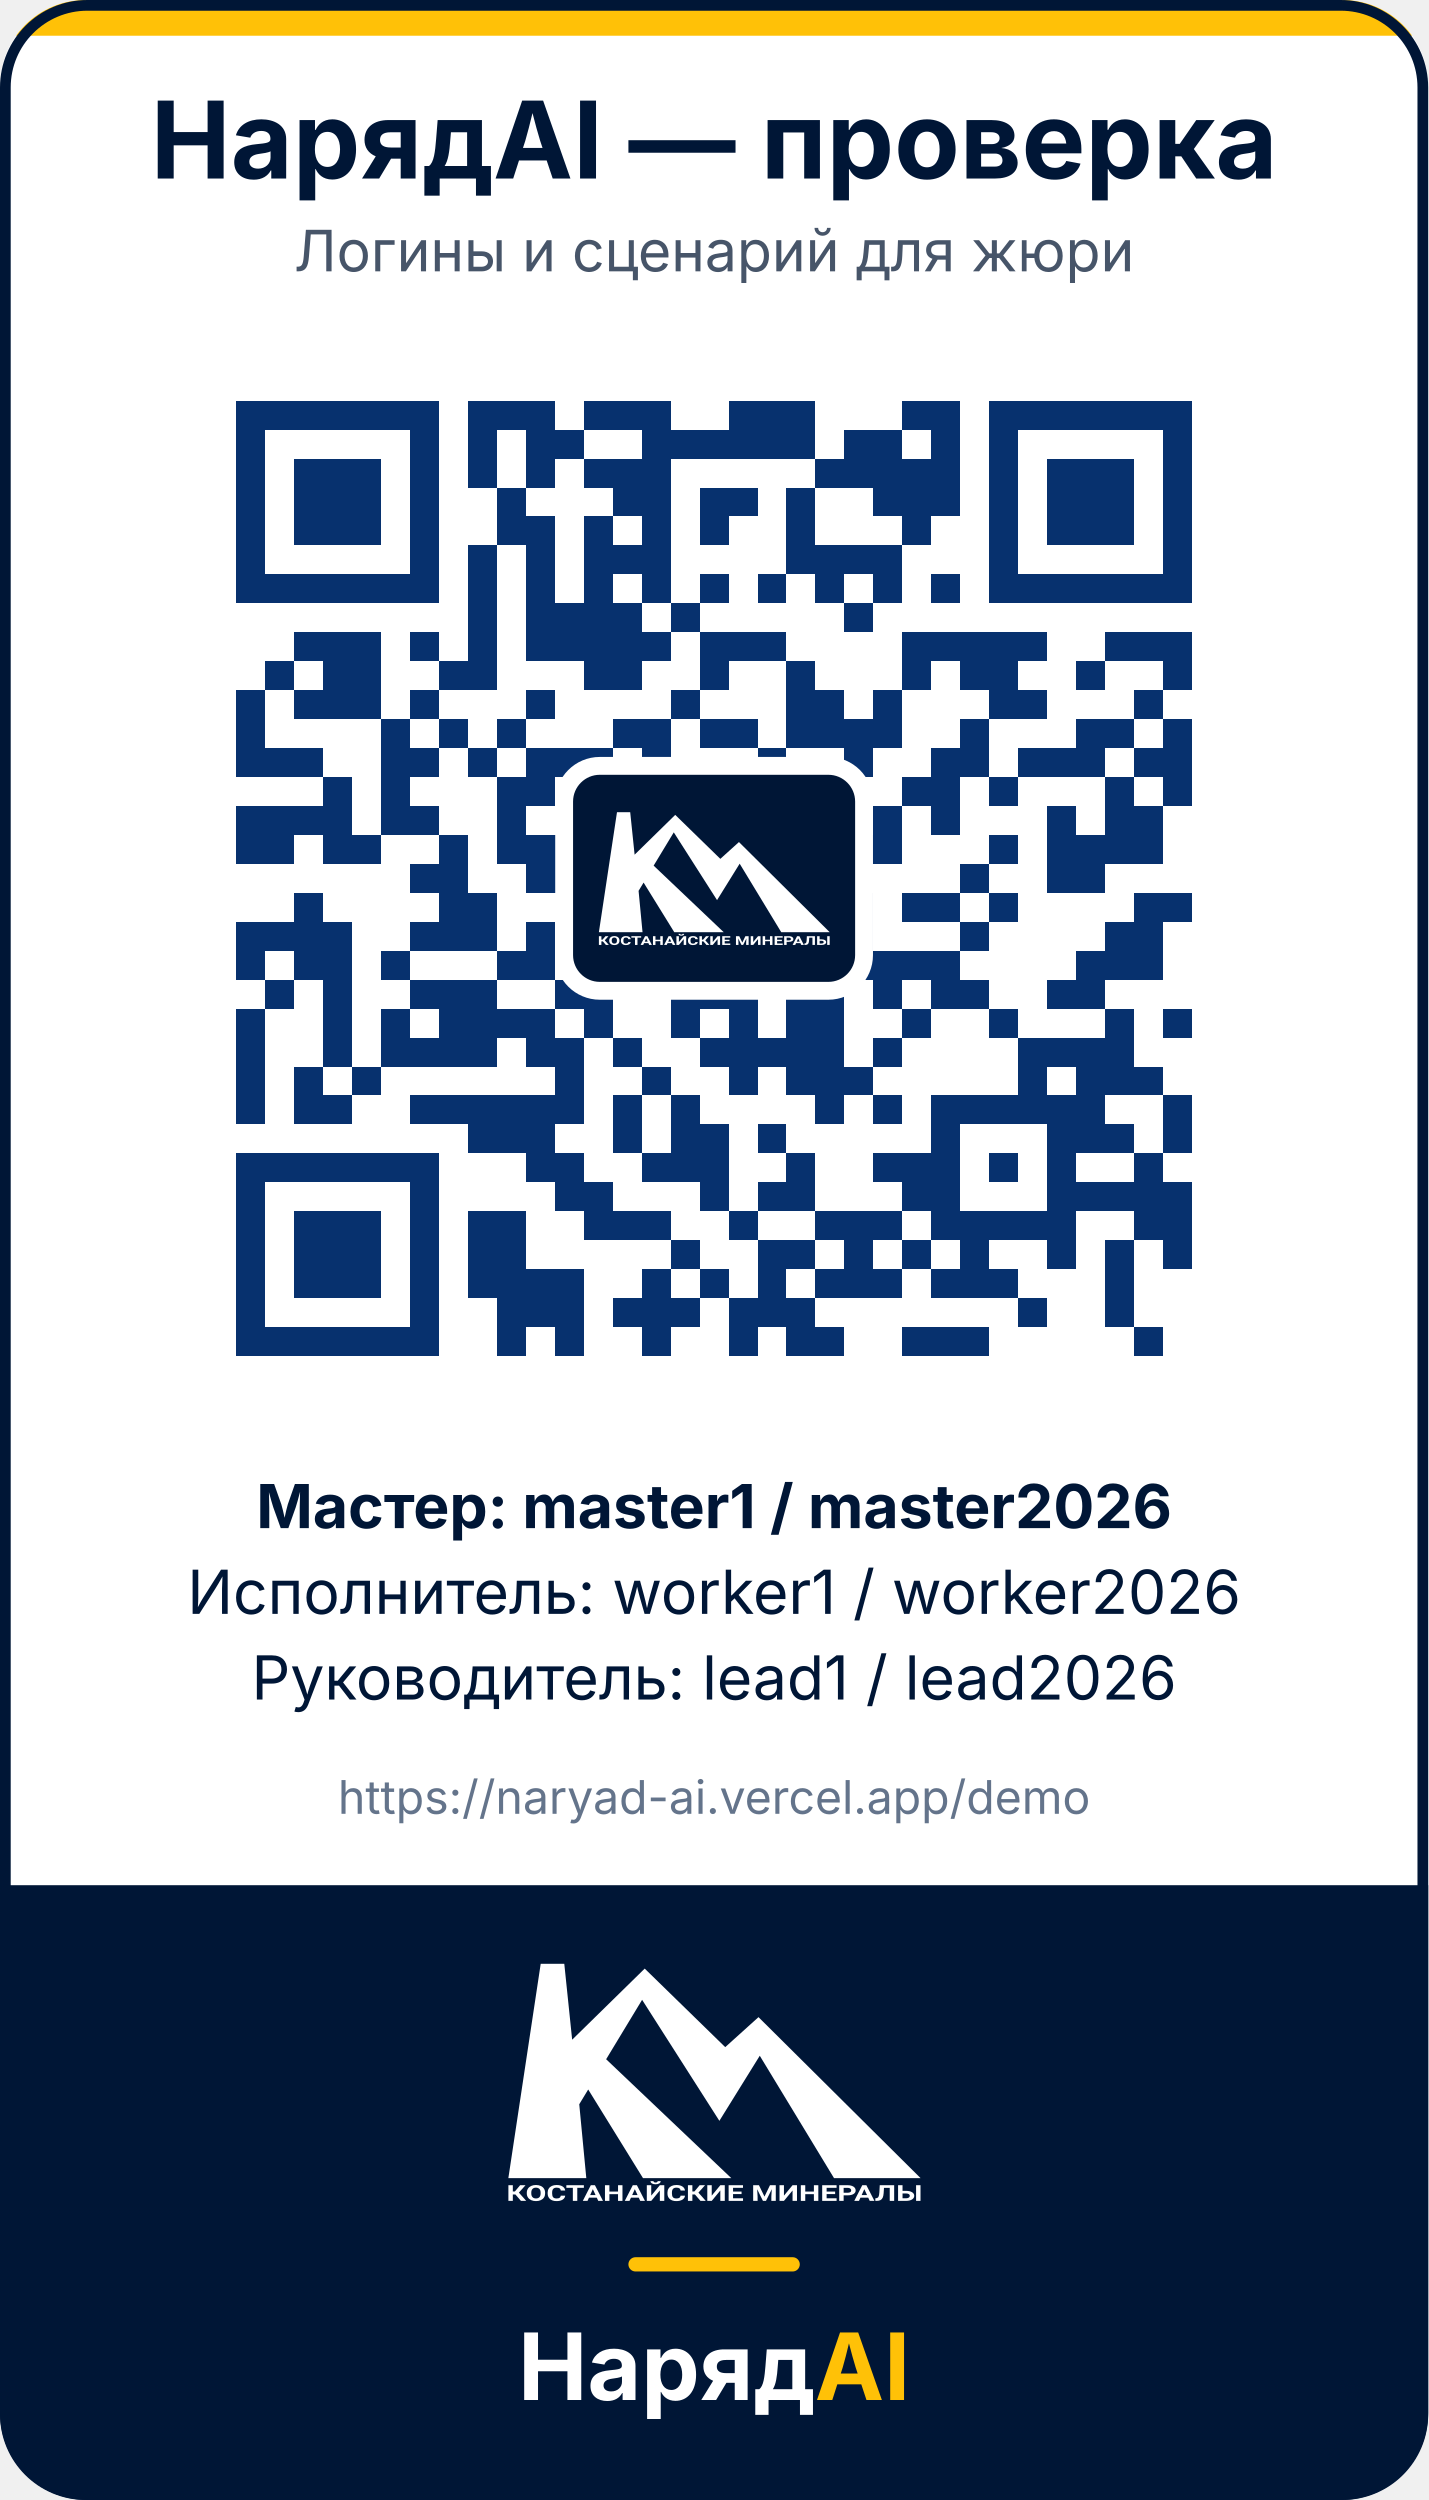
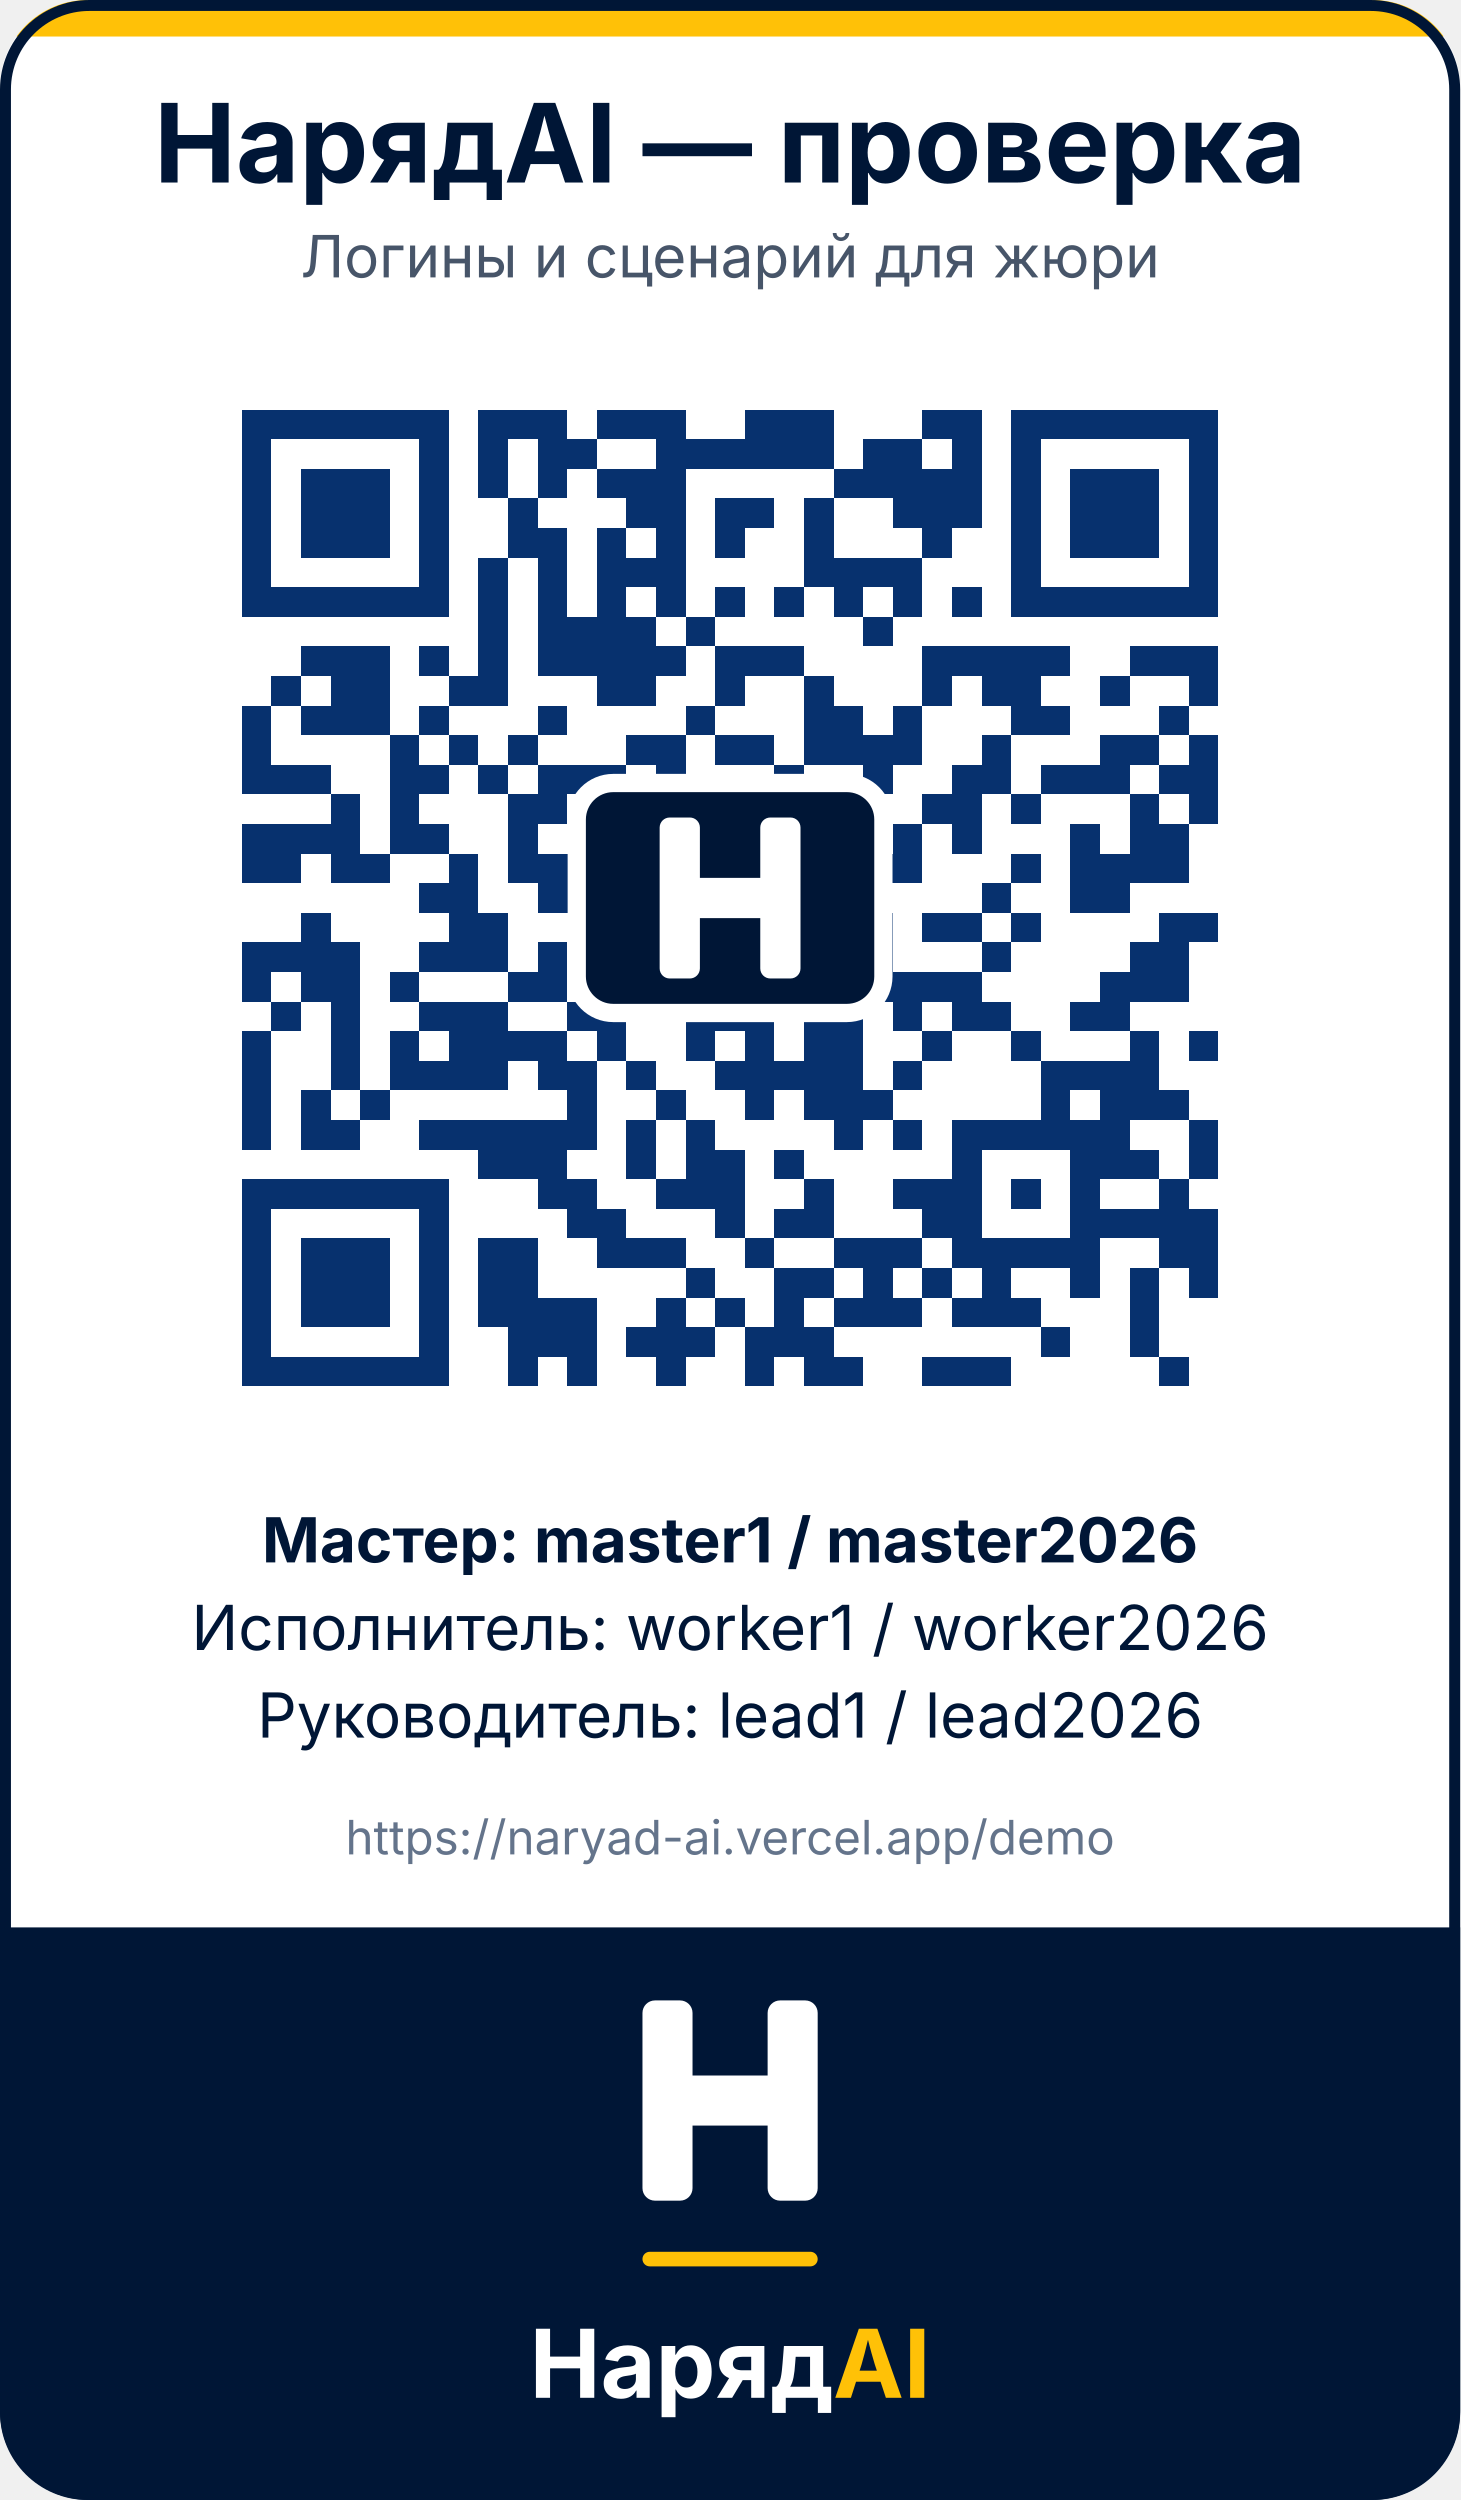
- <svg xmlns="http://www.w3.org/2000/svg" width="400" height="700.189" viewBox="0 0 400 700.189" font-family="Inter, 'Segoe UI', Roboto, Arial, sans-serif">
+ <svg xmlns="http://www.w3.org/2000/svg" width="400" height="684.857" viewBox="0 0 400 684.857" font-family="Inter, 'Segoe UI', Roboto, Arial, sans-serif">
  <defs>
    <clipPath id="card">
-       <rect width="400" height="700.189" rx="24" />
+       <rect width="400" height="684.857" rx="24" />
    </clipPath>
  </defs>
-   <rect width="400" height="700.189" rx="24" fill="#ffffff" />
+   <rect width="400" height="684.857" rx="24" fill="#ffffff" />
  <rect width="400" height="10" fill="#ffc107" clip-path="url(#card)" />
  <text x="200" y="50" text-anchor="middle" font-size="30" font-weight="700" fill="#001636" font-family="Oswald, Inter, sans-serif">НарядAI — проверка</text>
  <text x="200" y="76" text-anchor="middle" font-size="16" fill="#475569">Логины и сценарий для жюри</text>
  <g transform="translate(50 96)">
    <rect width="300" height="300" fill="#ffffff" />
    <g transform="scale(8.108108) translate(2 2)" shape-rendering="crispEdges">
      <path d="M0 0h1v1h-1zM1 0h1v1h-1zM2 0h1v1h-1zM3 0h1v1h-1zM4 0h1v1h-1zM5 0h1v1h-1zM6 0h1v1h-1zM8 0h1v1h-1zM9 0h1v1h-1zM10 0h1v1h-1zM12 0h1v1h-1zM13 0h1v1h-1zM14 0h1v1h-1zM17 0h1v1h-1zM18 0h1v1h-1zM19 0h1v1h-1zM23 0h1v1h-1zM24 0h1v1h-1zM26 0h1v1h-1zM27 0h1v1h-1zM28 0h1v1h-1zM29 0h1v1h-1zM30 0h1v1h-1zM31 0h1v1h-1zM32 0h1v1h-1zM0 1h1v1h-1zM6 1h1v1h-1zM8 1h1v1h-1zM10 1h1v1h-1zM11 1h1v1h-1zM14 1h1v1h-1zM15 1h1v1h-1zM16 1h1v1h-1zM17 1h1v1h-1zM18 1h1v1h-1zM19 1h1v1h-1zM21 1h1v1h-1zM22 1h1v1h-1zM24 1h1v1h-1zM26 1h1v1h-1zM32 1h1v1h-1zM0 2h1v1h-1zM2 2h1v1h-1zM3 2h1v1h-1zM4 2h1v1h-1zM6 2h1v1h-1zM8 2h1v1h-1zM10 2h1v1h-1zM12 2h1v1h-1zM13 2h1v1h-1zM14 2h1v1h-1zM20 2h1v1h-1zM21 2h1v1h-1zM22 2h1v1h-1zM23 2h1v1h-1zM24 2h1v1h-1zM26 2h1v1h-1zM28 2h1v1h-1zM29 2h1v1h-1zM30 2h1v1h-1zM32 2h1v1h-1zM0 3h1v1h-1zM2 3h1v1h-1zM3 3h1v1h-1zM4 3h1v1h-1zM6 3h1v1h-1zM9 3h1v1h-1zM13 3h1v1h-1zM14 3h1v1h-1zM16 3h1v1h-1zM17 3h1v1h-1zM19 3h1v1h-1zM22 3h1v1h-1zM23 3h1v1h-1zM24 3h1v1h-1zM26 3h1v1h-1zM28 3h1v1h-1zM29 3h1v1h-1zM30 3h1v1h-1zM32 3h1v1h-1zM0 4h1v1h-1zM2 4h1v1h-1zM3 4h1v1h-1zM4 4h1v1h-1zM6 4h1v1h-1zM9 4h1v1h-1zM10 4h1v1h-1zM12 4h1v1h-1zM14 4h1v1h-1zM16 4h1v1h-1zM19 4h1v1h-1zM23 4h1v1h-1zM26 4h1v1h-1zM28 4h1v1h-1zM29 4h1v1h-1zM30 4h1v1h-1zM32 4h1v1h-1zM0 5h1v1h-1zM6 5h1v1h-1zM8 5h1v1h-1zM10 5h1v1h-1zM12 5h1v1h-1zM13 5h1v1h-1zM14 5h1v1h-1zM19 5h1v1h-1zM20 5h1v1h-1zM21 5h1v1h-1zM22 5h1v1h-1zM26 5h1v1h-1zM32 5h1v1h-1zM0 6h1v1h-1zM1 6h1v1h-1zM2 6h1v1h-1zM3 6h1v1h-1zM4 6h1v1h-1zM5 6h1v1h-1zM6 6h1v1h-1zM8 6h1v1h-1zM10 6h1v1h-1zM12 6h1v1h-1zM14 6h1v1h-1zM16 6h1v1h-1zM18 6h1v1h-1zM20 6h1v1h-1zM22 6h1v1h-1zM24 6h1v1h-1zM26 6h1v1h-1zM27 6h1v1h-1zM28 6h1v1h-1zM29 6h1v1h-1zM30 6h1v1h-1zM31 6h1v1h-1zM32 6h1v1h-1zM8 7h1v1h-1zM10 7h1v1h-1zM11 7h1v1h-1zM12 7h1v1h-1zM13 7h1v1h-1zM15 7h1v1h-1zM21 7h1v1h-1zM2 8h1v1h-1zM3 8h1v1h-1zM4 8h1v1h-1zM6 8h1v1h-1zM8 8h1v1h-1zM10 8h1v1h-1zM11 8h1v1h-1zM12 8h1v1h-1zM13 8h1v1h-1zM14 8h1v1h-1zM16 8h1v1h-1zM17 8h1v1h-1zM18 8h1v1h-1zM23 8h1v1h-1zM24 8h1v1h-1zM25 8h1v1h-1zM26 8h1v1h-1zM27 8h1v1h-1zM30 8h1v1h-1zM31 8h1v1h-1zM32 8h1v1h-1zM1 9h1v1h-1zM3 9h1v1h-1zM4 9h1v1h-1zM7 9h1v1h-1zM8 9h1v1h-1zM12 9h1v1h-1zM13 9h1v1h-1zM16 9h1v1h-1zM19 9h1v1h-1zM23 9h1v1h-1zM25 9h1v1h-1zM26 9h1v1h-1zM29 9h1v1h-1zM32 9h1v1h-1zM0 10h1v1h-1zM2 10h1v1h-1zM3 10h1v1h-1zM4 10h1v1h-1zM6 10h1v1h-1zM10 10h1v1h-1zM15 10h1v1h-1zM19 10h1v1h-1zM20 10h1v1h-1zM22 10h1v1h-1zM26 10h1v1h-1zM27 10h1v1h-1zM31 10h1v1h-1zM0 11h1v1h-1zM5 11h1v1h-1zM7 11h1v1h-1zM9 11h1v1h-1zM13 11h1v1h-1zM14 11h1v1h-1zM16 11h1v1h-1zM17 11h1v1h-1zM19 11h1v1h-1zM20 11h1v1h-1zM21 11h1v1h-1zM22 11h1v1h-1zM25 11h1v1h-1zM29 11h1v1h-1zM30 11h1v1h-1zM32 11h1v1h-1zM0 12h1v1h-1zM1 12h1v1h-1zM2 12h1v1h-1zM5 12h1v1h-1zM6 12h1v1h-1zM8 12h1v1h-1zM10 12h1v1h-1zM11 12h1v1h-1zM12 12h1v1h-1zM14 12h1v1h-1zM18 12h1v1h-1zM21 12h1v1h-1zM24 12h1v1h-1zM25 12h1v1h-1zM27 12h1v1h-1zM28 12h1v1h-1zM29 12h1v1h-1zM31 12h1v1h-1zM32 12h1v1h-1zM3 13h1v1h-1zM5 13h1v1h-1zM9 13h1v1h-1zM10 13h1v1h-1zM12 13h1v1h-1zM16 13h1v1h-1zM18 13h1v1h-1zM23 13h1v1h-1zM24 13h1v1h-1zM26 13h1v1h-1zM30 13h1v1h-1zM32 13h1v1h-1zM0 14h1v1h-1zM1 14h1v1h-1zM2 14h1v1h-1zM3 14h1v1h-1zM5 14h1v1h-1zM6 14h1v1h-1zM9 14h1v1h-1zM13 14h1v1h-1zM14 14h1v1h-1zM15 14h1v1h-1zM16 14h1v1h-1zM18 14h1v1h-1zM20 14h1v1h-1zM22 14h1v1h-1zM24 14h1v1h-1zM28 14h1v1h-1zM30 14h1v1h-1zM31 14h1v1h-1zM0 15h1v1h-1zM1 15h1v1h-1zM3 15h1v1h-1zM4 15h1v1h-1zM7 15h1v1h-1zM9 15h1v1h-1zM10 15h1v1h-1zM11 15h1v1h-1zM12 15h1v1h-1zM14 15h1v1h-1zM16 15h1v1h-1zM17 15h1v1h-1zM18 15h1v1h-1zM21 15h1v1h-1zM22 15h1v1h-1zM26 15h1v1h-1zM28 15h1v1h-1zM29 15h1v1h-1zM30 15h1v1h-1zM31 15h1v1h-1zM6 16h1v1h-1zM7 16h1v1h-1zM10 16h1v1h-1zM11 16h1v1h-1zM13 16h1v1h-1zM14 16h1v1h-1zM15 16h1v1h-1zM16 16h1v1h-1zM18 16h1v1h-1zM25 16h1v1h-1zM28 16h1v1h-1zM29 16h1v1h-1zM2 17h1v1h-1zM7 17h1v1h-1zM8 17h1v1h-1zM14 17h1v1h-1zM16 17h1v1h-1zM17 17h1v1h-1zM18 17h1v1h-1zM19 17h1v1h-1zM21 17h1v1h-1zM23 17h1v1h-1zM24 17h1v1h-1zM26 17h1v1h-1zM31 17h1v1h-1zM32 17h1v1h-1zM0 18h1v1h-1zM1 18h1v1h-1zM2 18h1v1h-1zM3 18h1v1h-1zM6 18h1v1h-1zM7 18h1v1h-1zM8 18h1v1h-1zM10 18h1v1h-1zM12 18h1v1h-1zM13 18h1v1h-1zM14 18h1v1h-1zM15 18h1v1h-1zM17 18h1v1h-1zM20 18h1v1h-1zM21 18h1v1h-1zM25 18h1v1h-1zM30 18h1v1h-1zM31 18h1v1h-1zM0 19h1v1h-1zM2 19h1v1h-1zM3 19h1v1h-1zM5 19h1v1h-1zM9 19h1v1h-1zM10 19h1v1h-1zM12 19h1v1h-1zM13 19h1v1h-1zM18 19h1v1h-1zM19 19h1v1h-1zM20 19h1v1h-1zM21 19h1v1h-1zM22 19h1v1h-1zM23 19h1v1h-1zM24 19h1v1h-1zM29 19h1v1h-1zM30 19h1v1h-1zM31 19h1v1h-1zM1 20h1v1h-1zM3 20h1v1h-1zM6 20h1v1h-1zM7 20h1v1h-1zM8 20h1v1h-1zM11 20h1v1h-1zM12 20h1v1h-1zM15 20h1v1h-1zM16 20h1v1h-1zM17 20h1v1h-1zM19 20h1v1h-1zM20 20h1v1h-1zM22 20h1v1h-1zM24 20h1v1h-1zM25 20h1v1h-1zM28 20h1v1h-1zM29 20h1v1h-1zM0 21h1v1h-1zM3 21h1v1h-1zM5 21h1v1h-1zM7 21h1v1h-1zM8 21h1v1h-1zM9 21h1v1h-1zM10 21h1v1h-1zM12 21h1v1h-1zM15 21h1v1h-1zM17 21h1v1h-1zM19 21h1v1h-1zM20 21h1v1h-1zM23 21h1v1h-1zM26 21h1v1h-1zM30 21h1v1h-1zM32 21h1v1h-1zM0 22h1v1h-1zM3 22h1v1h-1zM5 22h1v1h-1zM6 22h1v1h-1zM7 22h1v1h-1zM8 22h1v1h-1zM10 22h1v1h-1zM11 22h1v1h-1zM13 22h1v1h-1zM16 22h1v1h-1zM17 22h1v1h-1zM18 22h1v1h-1zM19 22h1v1h-1zM20 22h1v1h-1zM22 22h1v1h-1zM27 22h1v1h-1zM28 22h1v1h-1zM29 22h1v1h-1zM30 22h1v1h-1zM0 23h1v1h-1zM2 23h1v1h-1zM4 23h1v1h-1zM11 23h1v1h-1zM14 23h1v1h-1zM17 23h1v1h-1zM19 23h1v1h-1zM20 23h1v1h-1zM21 23h1v1h-1zM27 23h1v1h-1zM29 23h1v1h-1zM30 23h1v1h-1zM31 23h1v1h-1zM0 24h1v1h-1zM2 24h1v1h-1zM3 24h1v1h-1zM6 24h1v1h-1zM7 24h1v1h-1zM8 24h1v1h-1zM9 24h1v1h-1zM10 24h1v1h-1zM11 24h1v1h-1zM13 24h1v1h-1zM15 24h1v1h-1zM20 24h1v1h-1zM22 24h1v1h-1zM24 24h1v1h-1zM25 24h1v1h-1zM26 24h1v1h-1zM27 24h1v1h-1zM28 24h1v1h-1zM29 24h1v1h-1zM32 24h1v1h-1zM8 25h1v1h-1zM9 25h1v1h-1zM10 25h1v1h-1zM13 25h1v1h-1zM15 25h1v1h-1zM16 25h1v1h-1zM18 25h1v1h-1zM24 25h1v1h-1zM28 25h1v1h-1zM29 25h1v1h-1zM30 25h1v1h-1zM32 25h1v1h-1zM0 26h1v1h-1zM1 26h1v1h-1zM2 26h1v1h-1zM3 26h1v1h-1zM4 26h1v1h-1zM5 26h1v1h-1zM6 26h1v1h-1zM10 26h1v1h-1zM11 26h1v1h-1zM14 26h1v1h-1zM15 26h1v1h-1zM16 26h1v1h-1zM19 26h1v1h-1zM22 26h1v1h-1zM23 26h1v1h-1zM24 26h1v1h-1zM26 26h1v1h-1zM28 26h1v1h-1zM31 26h1v1h-1zM0 27h1v1h-1zM6 27h1v1h-1zM11 27h1v1h-1zM12 27h1v1h-1zM16 27h1v1h-1zM18 27h1v1h-1zM19 27h1v1h-1zM23 27h1v1h-1zM24 27h1v1h-1zM28 27h1v1h-1zM29 27h1v1h-1zM30 27h1v1h-1zM31 27h1v1h-1zM32 27h1v1h-1zM0 28h1v1h-1zM2 28h1v1h-1zM3 28h1v1h-1zM4 28h1v1h-1zM6 28h1v1h-1zM8 28h1v1h-1zM9 28h1v1h-1zM12 28h1v1h-1zM13 28h1v1h-1zM14 28h1v1h-1zM17 28h1v1h-1zM20 28h1v1h-1zM21 28h1v1h-1zM22 28h1v1h-1zM24 28h1v1h-1zM25 28h1v1h-1zM26 28h1v1h-1zM27 28h1v1h-1zM28 28h1v1h-1zM31 28h1v1h-1zM32 28h1v1h-1zM0 29h1v1h-1zM2 29h1v1h-1zM3 29h1v1h-1zM4 29h1v1h-1zM6 29h1v1h-1zM8 29h1v1h-1zM9 29h1v1h-1zM15 29h1v1h-1zM18 29h1v1h-1zM19 29h1v1h-1zM21 29h1v1h-1zM23 29h1v1h-1zM25 29h1v1h-1zM28 29h1v1h-1zM30 29h1v1h-1zM32 29h1v1h-1zM0 30h1v1h-1zM2 30h1v1h-1zM3 30h1v1h-1zM4 30h1v1h-1zM6 30h1v1h-1zM8 30h1v1h-1zM9 30h1v1h-1zM10 30h1v1h-1zM11 30h1v1h-1zM14 30h1v1h-1zM16 30h1v1h-1zM18 30h1v1h-1zM20 30h1v1h-1zM21 30h1v1h-1zM22 30h1v1h-1zM24 30h1v1h-1zM25 30h1v1h-1zM26 30h1v1h-1zM30 30h1v1h-1zM0 31h1v1h-1zM6 31h1v1h-1zM9 31h1v1h-1zM10 31h1v1h-1zM11 31h1v1h-1zM13 31h1v1h-1zM14 31h1v1h-1zM15 31h1v1h-1zM17 31h1v1h-1zM18 31h1v1h-1zM19 31h1v1h-1zM27 31h1v1h-1zM30 31h1v1h-1zM0 32h1v1h-1zM1 32h1v1h-1zM2 32h1v1h-1zM3 32h1v1h-1zM4 32h1v1h-1zM5 32h1v1h-1zM6 32h1v1h-1zM9 32h1v1h-1zM11 32h1v1h-1zM14 32h1v1h-1zM17 32h1v1h-1zM19 32h1v1h-1zM20 32h1v1h-1zM23 32h1v1h-1zM24 32h1v1h-1zM25 32h1v1h-1zM31 32h1v1h-1z" fill="#07316e" />
    </g>
    <rect x="108" y="118.5" width="84" height="63" rx="10" fill="#001636" stroke="#ffffff" stroke-width="5" />
-     <g transform="translate(116.4 130.3472) scale(0.6339623) translate(-10 -9)">
-       <path d="M12.101 63.8L20.103 10.781H25.938L27.885 29.555L45.833 11.965L65.755 31.395L73.983 23.973L114.081 63.8H92.67L74.299 33.524L64.307 49.628L45.19 19.686L36.293 34.39L67.25 63.8H45.411L31.855 41.874L29.64 45.525L31.383 63.8H12.101Z" fill="white" />
-       <path d="M13.84 67.848H13.206V69.432H12.11V65.555H13.206V67.106H13.708L15.008 65.555H16.344L14.704 67.389L16.516 69.429H15.209L13.84 67.844V67.848Z" fill="white" />
-       <path d="M21.195 67.582C21.195 67.963 21.103 68.297 20.918 68.586C20.733 68.874 20.469 69.094 20.122 69.252C19.779 69.409 19.383 69.484 18.938 69.484C18.492 69.484 18.103 69.406 17.756 69.252C17.41 69.097 17.143 68.878 16.951 68.589C16.76 68.304 16.664 67.972 16.664 67.602V67.412C16.664 67.031 16.76 66.693 16.948 66.405C17.136 66.116 17.403 65.893 17.747 65.736C18.09 65.581 18.486 65.503 18.928 65.503C19.37 65.503 19.766 65.581 20.109 65.736C20.453 65.89 20.72 66.113 20.908 66.405C21.096 66.693 21.192 67.031 21.192 67.408V67.582H21.195ZM20.083 67.405C20.083 66.998 19.984 66.69 19.783 66.48C19.581 66.27 19.297 66.162 18.928 66.162C18.558 66.162 18.278 66.267 18.076 66.474C17.875 66.683 17.776 66.988 17.773 67.392V67.582C17.773 67.979 17.872 68.284 18.073 68.504C18.274 68.724 18.562 68.832 18.934 68.832C19.307 68.832 19.585 68.727 19.783 68.517C19.981 68.307 20.08 67.999 20.083 67.599V67.408V67.405Z" fill="white" />
-       <path d="M26.165 68.14C26.122 68.556 25.911 68.884 25.531 69.124C25.148 69.363 24.647 69.484 24.023 69.484C23.34 69.484 22.805 69.317 22.413 68.983C22.023 68.648 21.825 68.189 21.825 67.605V67.369C21.825 66.995 21.914 66.667 22.096 66.385C22.277 66.1 22.535 65.883 22.868 65.732C23.201 65.581 23.591 65.506 24.036 65.506C24.65 65.506 25.145 65.627 25.518 65.867C25.894 66.106 26.109 66.444 26.168 66.877H25.072C25.046 66.628 24.95 66.444 24.785 66.332C24.62 66.221 24.369 66.162 24.036 66.162C23.67 66.162 23.396 66.257 23.215 66.447C23.033 66.638 22.941 66.933 22.934 67.336V67.628C22.934 68.048 23.02 68.353 23.195 68.546C23.37 68.74 23.643 68.835 24.02 68.835C24.36 68.835 24.61 68.779 24.779 68.665C24.947 68.553 25.043 68.379 25.066 68.143H26.161L26.165 68.14Z" fill="white" />
-       <path d="M30.782 66.201H29.152V69.429H28.056V66.201H26.449V65.555H30.782V66.201Z" fill="white" />
-       <path d="M33.972 68.632H32.052L31.685 69.429H30.52L32.501 65.552H33.517L35.507 69.429H34.342L33.972 68.632ZM32.345 67.986H33.675L33.005 66.536L32.345 67.986Z" fill="white" />
-       <path d="M40.332 69.432H39.236V67.772H37.098V69.432H36.002V65.555H37.098V67.126H39.236V65.555H40.332V69.432Z" fill="white" />
-       <path d="M44.358 68.632H42.438L42.071 69.429H40.906L42.886 65.552H43.903L45.893 69.429H44.728L44.358 68.632ZM42.731 67.986H44.061L43.391 66.536L42.731 67.986Z" fill="white" />
-       <path d="M49.579 65.555H50.678V69.432H49.579V66.857L47.45 69.432H46.355V65.555H47.45V68.133L49.579 65.555ZM49.79 64.538C49.79 64.775 49.674 64.965 49.44 65.109C49.206 65.253 48.902 65.326 48.526 65.326C48.15 65.326 47.843 65.253 47.612 65.112C47.381 64.968 47.262 64.778 47.262 64.538H48.011C48.011 64.65 48.057 64.735 48.15 64.797C48.242 64.86 48.367 64.889 48.529 64.889C48.691 64.889 48.813 64.86 48.902 64.797C48.991 64.735 49.037 64.65 49.037 64.538H49.793H49.79Z" fill="white" />
-       <path d="M55.802 68.14C55.76 68.556 55.548 68.884 55.169 69.124C54.786 69.363 54.284 69.484 53.661 69.484C52.978 69.484 52.443 69.317 52.05 68.983C51.661 68.648 51.463 68.189 51.463 67.605V67.369C51.463 66.995 51.552 66.667 51.733 66.385C51.915 66.1 52.172 65.883 52.506 65.732C52.839 65.581 53.228 65.506 53.674 65.506C54.288 65.506 54.783 65.627 55.156 65.867C55.532 66.106 55.746 66.444 55.806 66.877H54.71C54.684 66.628 54.588 66.444 54.423 66.332C54.258 66.221 54.007 66.162 53.674 66.162C53.308 66.162 53.034 66.257 52.852 66.447C52.671 66.638 52.578 66.933 52.572 67.336V67.628C52.572 68.048 52.657 68.353 52.832 68.546C53.007 68.74 53.281 68.835 53.657 68.835C53.997 68.835 54.248 68.779 54.416 68.665C54.585 68.553 54.68 68.379 54.703 68.143H55.799L55.802 68.14Z" fill="white" />
-       <path d="M58.258 67.848H57.624V69.432H56.528V65.555H57.624V67.106H58.126L59.426 65.555H60.762L59.122 67.389L60.934 69.429H59.627L58.258 67.844V67.848Z" fill="white" />
-       <path d="M64.544 65.555H65.643V69.432H64.544V66.857L62.416 69.432H61.32V65.555H62.416V68.133L64.544 65.555Z" fill="white" />
-       <path d="M69.795 67.749H67.689V68.789H70.158V69.432H66.594V65.555H70.151V66.201H67.689V67.126H69.795V67.753V67.749Z" fill="white" />
-       <path d="M74.098 65.555L75.464 68.366L76.824 65.555H78.263V69.432H77.164V68.373L77.273 66.542L75.837 69.432H75.085L73.653 66.546L73.762 68.373V69.432H72.666V65.555H74.098Z" fill="white" />
-       <path d="M82.411 65.555H83.51V69.432H82.411V66.857L80.282 69.432H79.186V65.555H80.282V68.133L82.411 65.555Z" fill="white" />
-       <path d="M88.787 69.432H87.691V67.772H85.553V69.432H84.457V65.555H85.553V67.126H87.691V65.555H88.787V69.432Z" fill="white" />
-       <path d="M92.944 67.749H90.839V68.789H93.307V69.432H89.743V65.555H93.301V66.201H90.839V67.126H92.944V67.753V67.749Z" fill="white" />
-       <path d="M95.05 68.064V69.429H93.954V65.552H96.03C96.429 65.552 96.779 65.604 97.082 65.713C97.386 65.817 97.62 65.972 97.782 66.165C97.944 66.362 98.026 66.585 98.026 66.834C98.026 67.215 97.848 67.513 97.492 67.733C97.135 67.953 96.64 68.061 96.01 68.061H95.05V68.064ZM95.05 67.418H96.03C96.32 67.418 96.541 67.369 96.693 67.27C96.845 67.172 96.921 67.028 96.921 66.844C96.921 66.66 96.845 66.5 96.69 66.385C96.535 66.267 96.323 66.208 96.053 66.204H95.05V67.421V67.418Z" fill="white" />
-       <path d="M101.131 68.632H99.211L98.845 69.429H97.68L99.66 65.552H100.676L102.666 69.429H101.501L101.131 68.632ZM99.505 67.986H100.835L100.165 66.536L99.505 67.986Z" fill="white" />
-       <path d="M107.55 65.555V69.432H106.451V66.204H105.032L104.943 67.572C104.907 68.035 104.827 68.395 104.702 68.661C104.577 68.927 104.395 69.12 104.157 69.245C103.92 69.37 103.593 69.432 103.177 69.432H102.894V68.789L103.075 68.776C103.349 68.75 103.547 68.635 103.666 68.428C103.785 68.225 103.857 67.858 103.89 67.333L103.983 65.555H107.547H107.55Z" fill="white" />
-       <path d="M109.622 66.952H110.477C111.104 66.952 111.599 67.064 111.965 67.284C112.331 67.503 112.516 67.802 112.516 68.176C112.516 68.55 112.335 68.855 111.968 69.081C111.605 69.311 111.12 69.425 110.516 69.429H108.517V65.552H109.619V66.949L109.622 66.952ZM109.622 67.595V68.789H110.497C110.777 68.789 111.002 68.733 111.167 68.622C111.335 68.51 111.417 68.359 111.417 68.172C111.417 67.995 111.338 67.858 111.176 67.756C111.018 67.654 110.797 67.602 110.52 67.599H109.622V67.595ZM114.067 69.432H112.972V65.555H114.067V69.432Z" fill="white" />
+     <g transform="translate(130.7063 127.95) scale(0.6890625) translate(-12 -8)">
+       <rect x="12" y="8" width="16" height="64" rx="4" fill="white" />
+       <rect x="52" y="8" width="16" height="64" rx="4" fill="white" />
+       <rect x="24" y="32" width="32" height="16" fill="white" />
    </g>
  </g>
  <text x="200" y="428" text-anchor="middle" font-size="17" font-weight="700" fill="#001636">Мастер: master1 / master2026</text>
  <text x="200" y="452" text-anchor="middle" font-size="17" font-weight="400" fill="#001636">Исполнитель: worker1 / worker2026</text>
  <text x="200" y="476" text-anchor="middle" font-size="17" font-weight="400" fill="#001636">Руководитель: lead1 / lead2026</text>
  <text x="200" y="508" text-anchor="middle" font-size="13" fill="#64748b">https://naryad-ai.vercel.app/demo</text>
-   <rect y="528" width="400" height="172.189" fill="#001636" clip-path="url(#card)" />
-   <g transform="translate(140 548) scale(1.132075) translate(-10 -9)">
-     <path d="M12.101 63.8L20.103 10.781H25.938L27.885 29.555L45.833 11.965L65.755 31.395L73.983 23.973L114.081 63.8H92.67L74.299 33.524L64.307 49.628L45.19 19.686L36.293 34.39L67.25 63.8H45.411L31.855 41.874L29.64 45.525L31.383 63.8H12.101Z" fill="white" />
-     <path d="M13.84 67.848H13.206V69.432H12.11V65.555H13.206V67.106H13.708L15.008 65.555H16.344L14.704 67.389L16.516 69.429H15.209L13.84 67.844V67.848Z" fill="white" />
-     <path d="M21.195 67.582C21.195 67.963 21.103 68.297 20.918 68.586C20.733 68.874 20.469 69.094 20.122 69.252C19.779 69.409 19.383 69.484 18.938 69.484C18.492 69.484 18.103 69.406 17.756 69.252C17.41 69.097 17.143 68.878 16.951 68.589C16.76 68.304 16.664 67.972 16.664 67.602V67.412C16.664 67.031 16.76 66.693 16.948 66.405C17.136 66.116 17.403 65.893 17.747 65.736C18.09 65.581 18.486 65.503 18.928 65.503C19.37 65.503 19.766 65.581 20.109 65.736C20.453 65.89 20.72 66.113 20.908 66.405C21.096 66.693 21.192 67.031 21.192 67.408V67.582H21.195ZM20.083 67.405C20.083 66.998 19.984 66.69 19.783 66.48C19.581 66.27 19.297 66.162 18.928 66.162C18.558 66.162 18.278 66.267 18.076 66.474C17.875 66.683 17.776 66.988 17.773 67.392V67.582C17.773 67.979 17.872 68.284 18.073 68.504C18.274 68.724 18.562 68.832 18.934 68.832C19.307 68.832 19.585 68.727 19.783 68.517C19.981 68.307 20.08 67.999 20.083 67.599V67.408V67.405Z" fill="white" />
-     <path d="M26.165 68.14C26.122 68.556 25.911 68.884 25.531 69.124C25.148 69.363 24.647 69.484 24.023 69.484C23.34 69.484 22.805 69.317 22.413 68.983C22.023 68.648 21.825 68.189 21.825 67.605V67.369C21.825 66.995 21.914 66.667 22.096 66.385C22.277 66.1 22.535 65.883 22.868 65.732C23.201 65.581 23.591 65.506 24.036 65.506C24.65 65.506 25.145 65.627 25.518 65.867C25.894 66.106 26.109 66.444 26.168 66.877H25.072C25.046 66.628 24.95 66.444 24.785 66.332C24.62 66.221 24.369 66.162 24.036 66.162C23.67 66.162 23.396 66.257 23.215 66.447C23.033 66.638 22.941 66.933 22.934 67.336V67.628C22.934 68.048 23.02 68.353 23.195 68.546C23.37 68.74 23.643 68.835 24.02 68.835C24.36 68.835 24.61 68.779 24.779 68.665C24.947 68.553 25.043 68.379 25.066 68.143H26.161L26.165 68.14Z" fill="white" />
-     <path d="M30.782 66.201H29.152V69.429H28.056V66.201H26.449V65.555H30.782V66.201Z" fill="white" />
-     <path d="M33.972 68.632H32.052L31.685 69.429H30.52L32.501 65.552H33.517L35.507 69.429H34.342L33.972 68.632ZM32.345 67.986H33.675L33.005 66.536L32.345 67.986Z" fill="white" />
-     <path d="M40.332 69.432H39.236V67.772H37.098V69.432H36.002V65.555H37.098V67.126H39.236V65.555H40.332V69.432Z" fill="white" />
-     <path d="M44.358 68.632H42.438L42.071 69.429H40.906L42.886 65.552H43.903L45.893 69.429H44.728L44.358 68.632ZM42.731 67.986H44.061L43.391 66.536L42.731 67.986Z" fill="white" />
-     <path d="M49.579 65.555H50.678V69.432H49.579V66.857L47.45 69.432H46.355V65.555H47.45V68.133L49.579 65.555ZM49.79 64.538C49.79 64.775 49.674 64.965 49.44 65.109C49.206 65.253 48.902 65.326 48.526 65.326C48.15 65.326 47.843 65.253 47.612 65.112C47.381 64.968 47.262 64.778 47.262 64.538H48.011C48.011 64.65 48.057 64.735 48.15 64.797C48.242 64.86 48.367 64.889 48.529 64.889C48.691 64.889 48.813 64.86 48.902 64.797C48.991 64.735 49.037 64.65 49.037 64.538H49.793H49.79Z" fill="white" />
-     <path d="M55.802 68.14C55.76 68.556 55.548 68.884 55.169 69.124C54.786 69.363 54.284 69.484 53.661 69.484C52.978 69.484 52.443 69.317 52.05 68.983C51.661 68.648 51.463 68.189 51.463 67.605V67.369C51.463 66.995 51.552 66.667 51.733 66.385C51.915 66.1 52.172 65.883 52.506 65.732C52.839 65.581 53.228 65.506 53.674 65.506C54.288 65.506 54.783 65.627 55.156 65.867C55.532 66.106 55.746 66.444 55.806 66.877H54.71C54.684 66.628 54.588 66.444 54.423 66.332C54.258 66.221 54.007 66.162 53.674 66.162C53.308 66.162 53.034 66.257 52.852 66.447C52.671 66.638 52.578 66.933 52.572 67.336V67.628C52.572 68.048 52.657 68.353 52.832 68.546C53.007 68.74 53.281 68.835 53.657 68.835C53.997 68.835 54.248 68.779 54.416 68.665C54.585 68.553 54.68 68.379 54.703 68.143H55.799L55.802 68.14Z" fill="white" />
-     <path d="M58.258 67.848H57.624V69.432H56.528V65.555H57.624V67.106H58.126L59.426 65.555H60.762L59.122 67.389L60.934 69.429H59.627L58.258 67.844V67.848Z" fill="white" />
-     <path d="M64.544 65.555H65.643V69.432H64.544V66.857L62.416 69.432H61.32V65.555H62.416V68.133L64.544 65.555Z" fill="white" />
-     <path d="M69.795 67.749H67.689V68.789H70.158V69.432H66.594V65.555H70.151V66.201H67.689V67.126H69.795V67.753V67.749Z" fill="white" />
-     <path d="M74.098 65.555L75.464 68.366L76.824 65.555H78.263V69.432H77.164V68.373L77.273 66.542L75.837 69.432H75.085L73.653 66.546L73.762 68.373V69.432H72.666V65.555H74.098Z" fill="white" />
-     <path d="M82.411 65.555H83.51V69.432H82.411V66.857L80.282 69.432H79.186V65.555H80.282V68.133L82.411 65.555Z" fill="white" />
-     <path d="M88.787 69.432H87.691V67.772H85.553V69.432H84.457V65.555H85.553V67.126H87.691V65.555H88.787V69.432Z" fill="white" />
-     <path d="M92.944 67.749H90.839V68.789H93.307V69.432H89.743V65.555H93.301V66.201H90.839V67.126H92.944V67.753V67.749Z" fill="white" />
-     <path d="M95.05 68.064V69.429H93.954V65.552H96.03C96.429 65.552 96.779 65.604 97.082 65.713C97.386 65.817 97.62 65.972 97.782 66.165C97.944 66.362 98.026 66.585 98.026 66.834C98.026 67.215 97.848 67.513 97.492 67.733C97.135 67.953 96.64 68.061 96.01 68.061H95.05V68.064ZM95.05 67.418H96.03C96.32 67.418 96.541 67.369 96.693 67.27C96.845 67.172 96.921 67.028 96.921 66.844C96.921 66.66 96.845 66.5 96.69 66.385C96.535 66.267 96.323 66.208 96.053 66.204H95.05V67.421V67.418Z" fill="white" />
-     <path d="M101.131 68.632H99.211L98.845 69.429H97.68L99.66 65.552H100.676L102.666 69.429H101.501L101.131 68.632ZM99.505 67.986H100.835L100.165 66.536L99.505 67.986Z" fill="white" />
-     <path d="M107.55 65.555V69.432H106.451V66.204H105.032L104.943 67.572C104.907 68.035 104.827 68.395 104.702 68.661C104.577 68.927 104.395 69.12 104.157 69.245C103.92 69.37 103.593 69.432 103.177 69.432H102.894V68.789L103.075 68.776C103.349 68.75 103.547 68.635 103.666 68.428C103.785 68.225 103.857 67.858 103.89 67.333L103.983 65.555H107.547H107.55Z" fill="white" />
-     <path d="M109.622 66.952H110.477C111.104 66.952 111.599 67.064 111.965 67.284C112.331 67.503 112.516 67.802 112.516 68.176C112.516 68.55 112.335 68.855 111.968 69.081C111.605 69.311 111.12 69.425 110.516 69.429H108.517V65.552H109.619V66.949L109.622 66.952ZM109.622 67.595V68.789H110.497C110.777 68.789 111.002 68.733 111.167 68.622C111.335 68.51 111.417 68.359 111.417 68.172C111.417 67.995 111.338 67.858 111.176 67.756C111.018 67.654 110.797 67.602 110.52 67.599H109.622V67.595ZM114.067 69.432H112.972V65.555H114.067V69.432Z" fill="white" />
+   <rect y="528" width="400" height="156.857" fill="#001636" clip-path="url(#card)" />
+   <g transform="translate(176 548) scale(0.8571429) translate(-12 -8)">
+     <rect x="12" y="8" width="16" height="64" rx="4" fill="white" />
+     <rect x="52" y="8" width="16" height="64" rx="4" fill="white" />
+     <rect x="24" y="32" width="32" height="16" fill="white" />
  </g>
-   <rect x="176" y="632.189" width="48" height="4" rx="2" fill="#ffc107" />
-   <text x="200" y="672.189" text-anchor="middle" font-size="26" font-weight="700" fill="#ffffff" font-family="Oswald, Inter, sans-serif">Наряд<tspan fill="#ffc107">AI</tspan>
+   <rect x="176" y="616.857" width="48" height="4" rx="2" fill="#ffc107" />
+   <text x="200" y="656.857" text-anchor="middle" font-size="26" font-weight="700" fill="#ffffff" font-family="Oswald, Inter, sans-serif">Наряд<tspan fill="#ffc107">AI</tspan>
  </text>
-   <rect x="1.5" y="1.5" width="397" height="697.189" rx="23" fill="none" stroke="#001636" stroke-width="3" />
+   <rect x="1.5" y="1.5" width="397" height="681.857" rx="23" fill="none" stroke="#001636" stroke-width="3" />
</svg>
